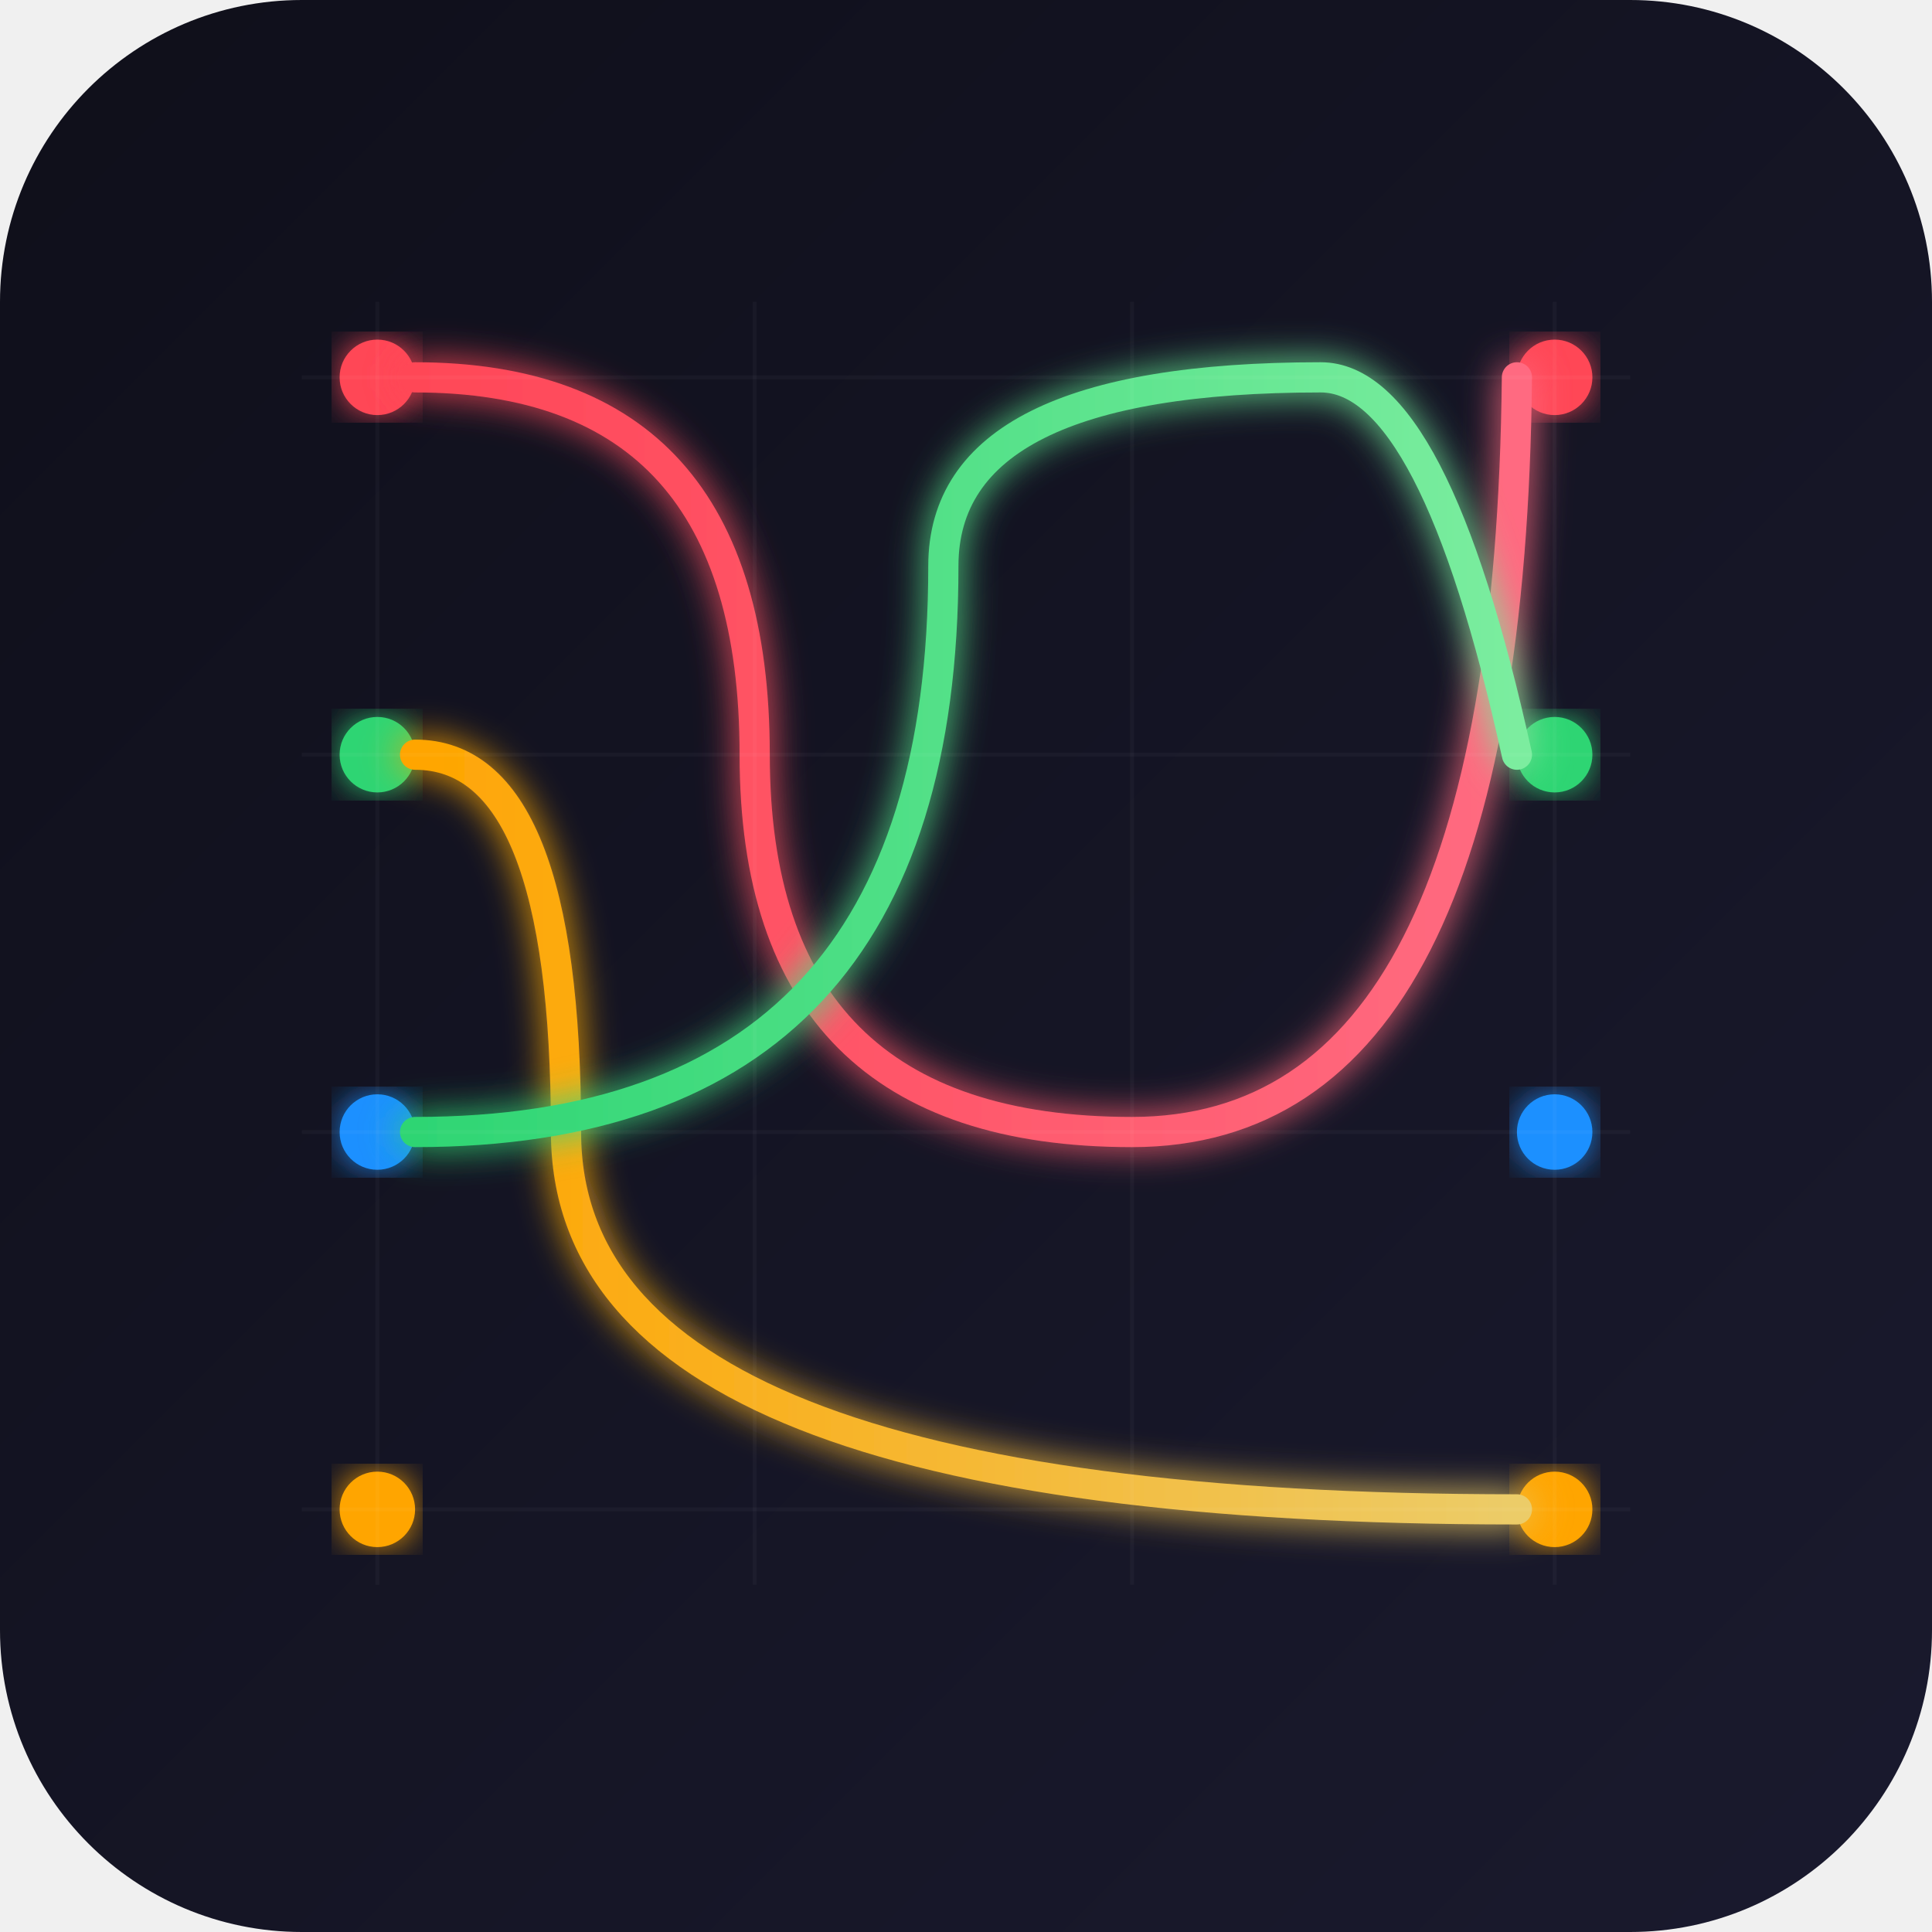
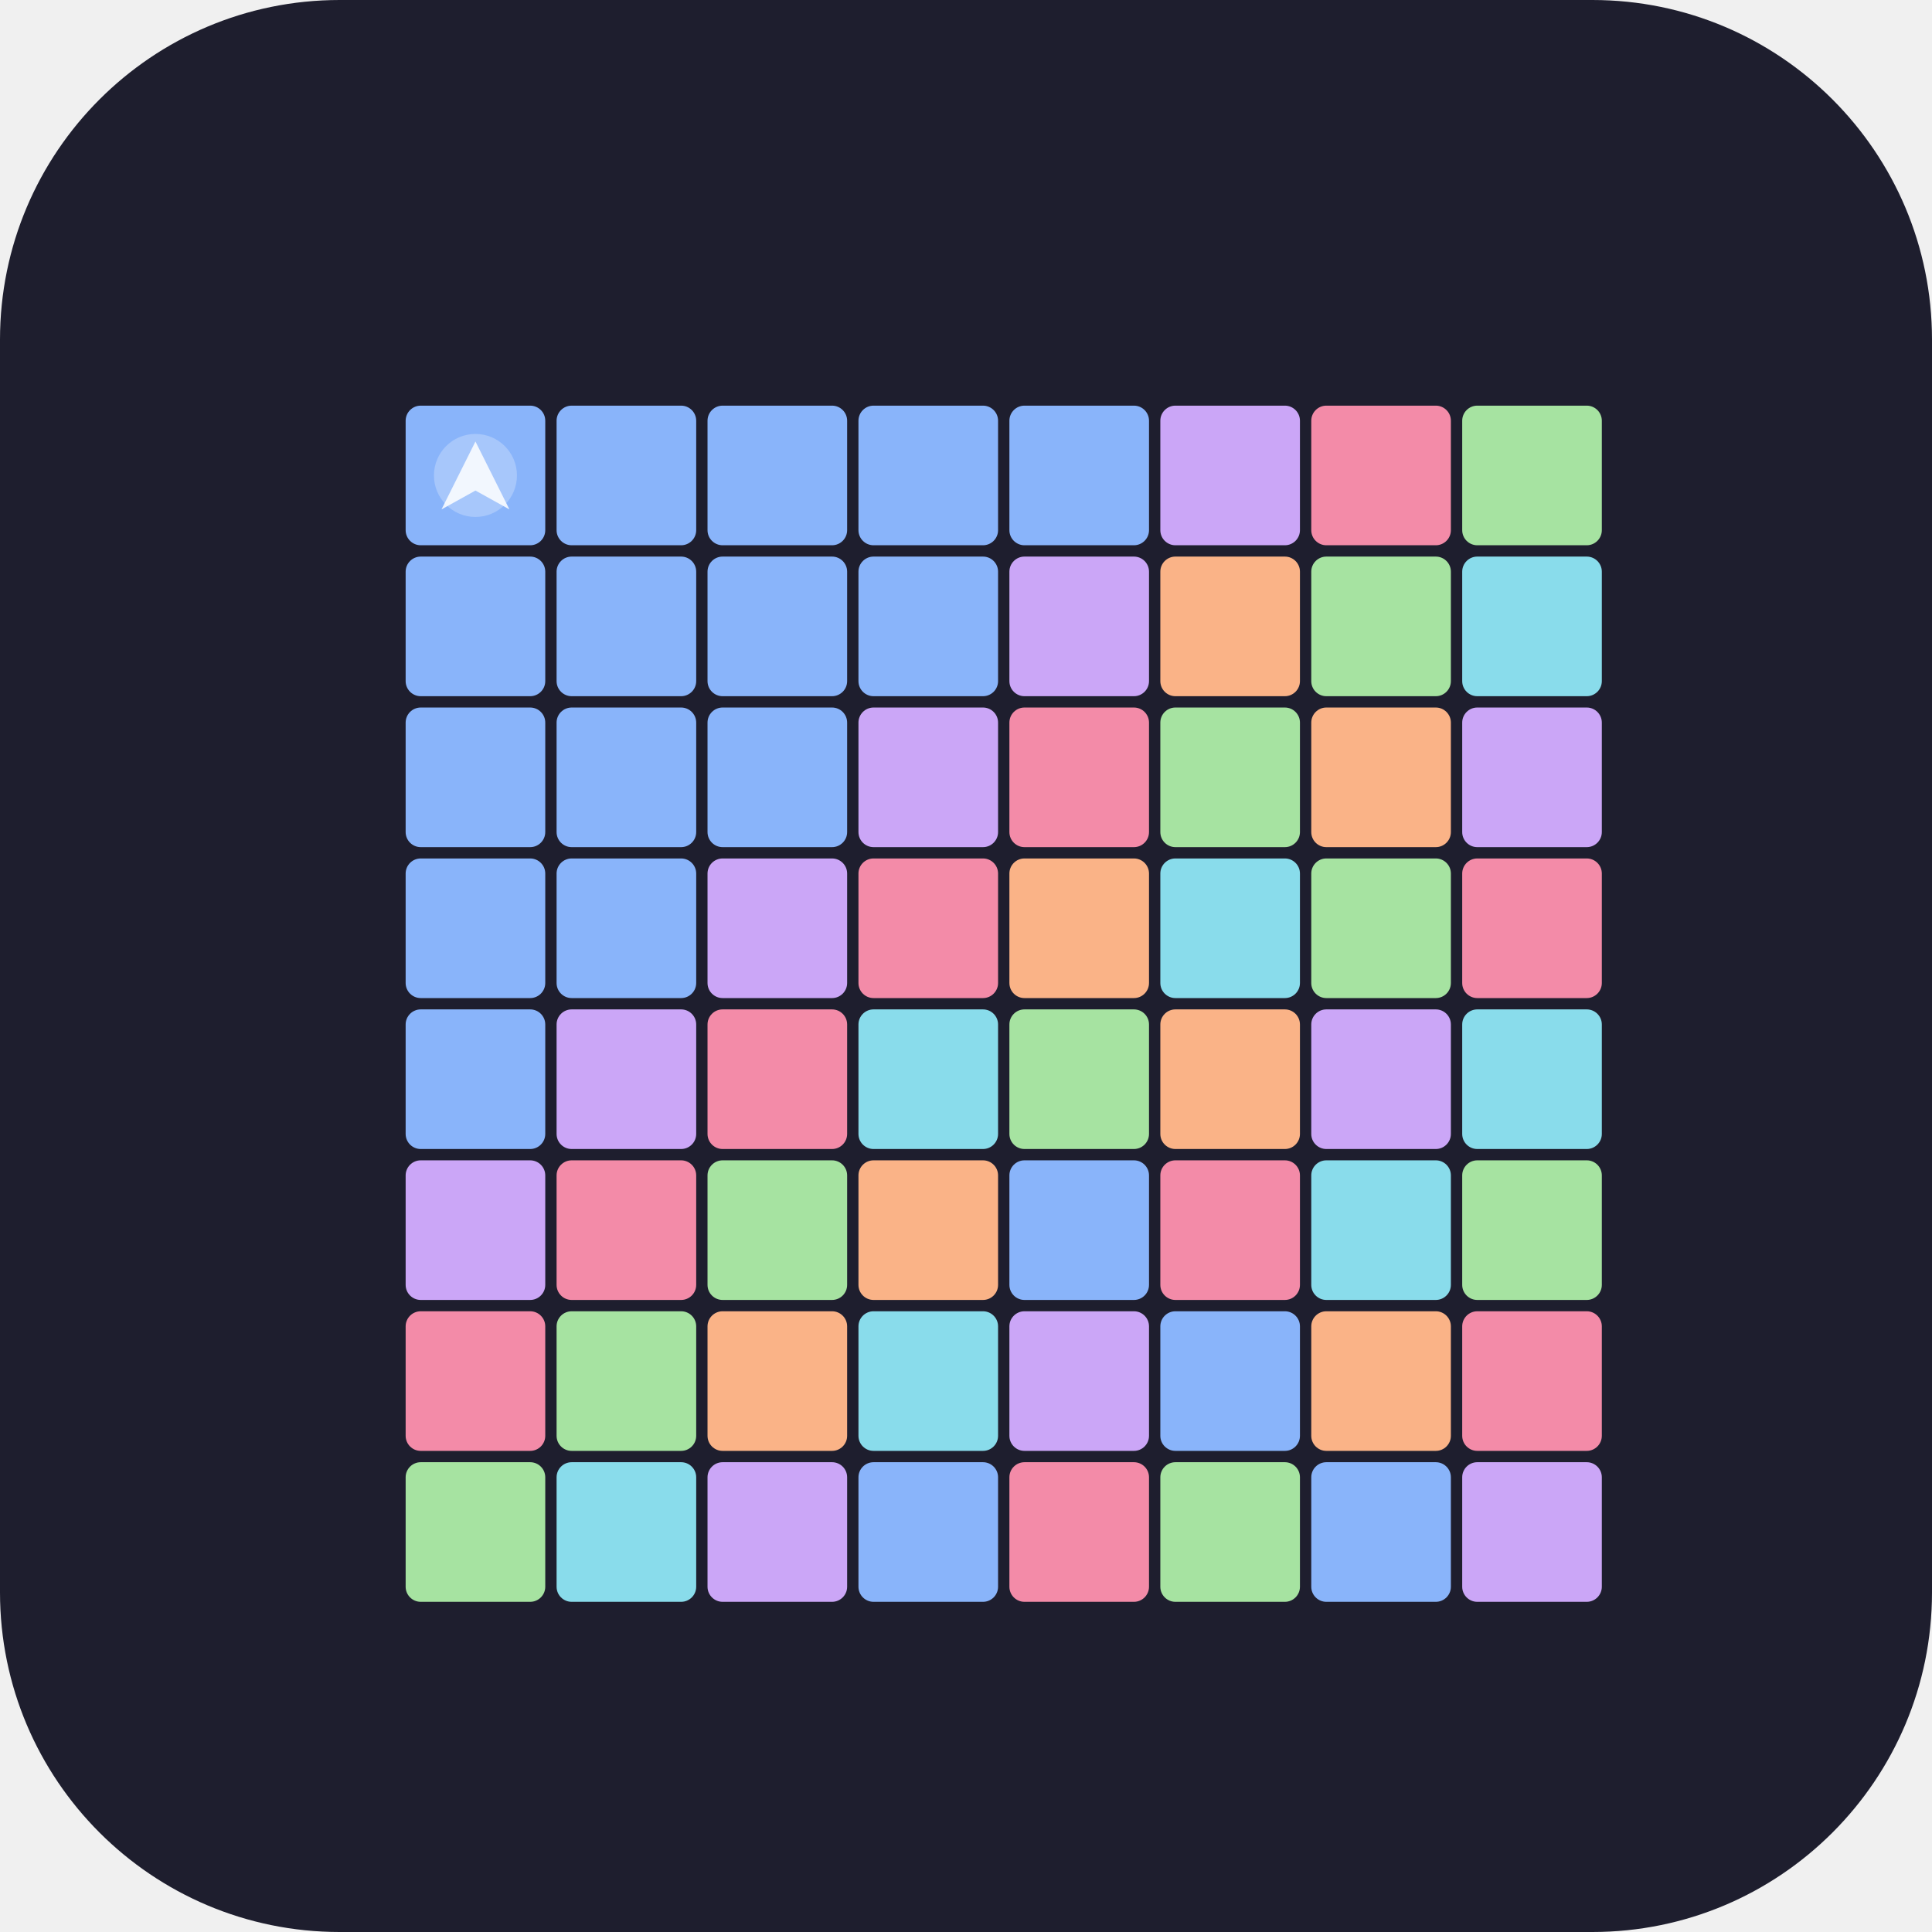
- <svg xmlns="http://www.w3.org/2000/svg" viewBox="0 0 512 512">
-   <defs>
-     <linearGradient id="bg" x1="0%" y1="0%" x2="100%" y2="100%">
-       <stop offset="0%" style="stop-color:#0f0f1a" />
-       <stop offset="100%" style="stop-color:#1a1a2e" />
-     </linearGradient>
-     <linearGradient id="flow1" x1="0%" y1="0%" x2="100%" y2="0%">
-       <stop offset="0%" style="stop-color:#ff4757" />
-       <stop offset="100%" style="stop-color:#ff6b81" />
-     </linearGradient>
-     <linearGradient id="flow2" x1="0%" y1="0%" x2="100%" y2="0%">
-       <stop offset="0%" style="stop-color:#2ed573" />
-       <stop offset="100%" style="stop-color:#7bed9f" />
-     </linearGradient>
-     <linearGradient id="flow3" x1="0%" y1="0%" x2="100%" y2="0%">
-       <stop offset="0%" style="stop-color:#1e90ff" />
-       <stop offset="100%" style="stop-color:#74b9ff" />
-     </linearGradient>
-     <linearGradient id="flow4" x1="0%" y1="0%" x2="100%" y2="0%">
-       <stop offset="0%" style="stop-color:#ffa502" />
-       <stop offset="100%" style="stop-color:#eccc68" />
-     </linearGradient>
-     <linearGradient id="flow5" x1="0%" y1="0%" x2="100%" y2="0%">
-       <stop offset="0%" style="stop-color:#a29bfe" />
-       <stop offset="100%" style="stop-color:#fd79a8" />
-     </linearGradient>
-     <filter id="glow">
-       <feGaussianBlur stdDeviation="5" result="blur" />
-       <feMerge>
-         <feMergeNode in="blur" />
-         <feMergeNode in="SourceGraphic" />
-       </feMerge>
-     </filter>
-   </defs>
-   <rect width="512" height="512" rx="80" fill="url(#bg)" />
-   <circle cx="100" cy="100" r="10" fill="#ff4757" filter="url(#glow)" />
-   <circle cx="412" cy="100" r="10" fill="#ff4757" filter="url(#glow)" />
-   <circle cx="100" cy="200" r="10" fill="#2ed573" filter="url(#glow)" />
-   <circle cx="412" cy="200" r="10" fill="#2ed573" filter="url(#glow)" />
-   <circle cx="100" cy="300" r="10" fill="#1e90ff" filter="url(#glow)" />
-   <circle cx="412" cy="300" r="10" fill="#1e90ff" filter="url(#glow)" />
-   <circle cx="100" cy="400" r="10" fill="#ffa502" filter="url(#glow)" />
-   <circle cx="412" cy="400" r="10" fill="#ffa502" filter="url(#glow)" />
-   <path d="M110,100 Q200,100 200,200 Q200,300 300,300 Q400,300 402,100" stroke="url(#flow1)" stroke-width="8" fill="none" stroke-linecap="round" filter="url(#glow)" />
-   <path d="M110,200 Q150,200 150,300 Q150,400 402,400" stroke="url(#flow4)" stroke-width="8" fill="none" stroke-linecap="round" filter="url(#glow)" />
-   <path d="M110,300 Q250,300 250,150 Q250,100 350,100 Q380,100 402,200" stroke="url(#flow2)" stroke-width="8" fill="none" stroke-linecap="round" filter="url(#glow)" />
-   <line x1="100" y1="80" x2="100" y2="420" stroke="#ffffff08" stroke-width="1" />
-   <line x1="200" y1="80" x2="200" y2="420" stroke="#ffffff08" stroke-width="1" />
-   <line x1="300" y1="80" x2="300" y2="420" stroke="#ffffff08" stroke-width="1" />
-   <line x1="412" y1="80" x2="412" y2="420" stroke="#ffffff08" stroke-width="1" />
-   <line x1="80" y1="100" x2="432" y2="100" stroke="#ffffff08" stroke-width="1" />
-   <line x1="80" y1="200" x2="432" y2="200" stroke="#ffffff08" stroke-width="1" />
-   <line x1="80" y1="300" x2="432" y2="300" stroke="#ffffff08" stroke-width="1" />
-   <line x1="80" y1="400" x2="432" y2="400" stroke="#ffffff08" stroke-width="1" />
+ <svg xmlns="http://www.w3.org/2000/svg" viewBox="0 0 1024 1024">
+   <rect width="1024" height="1024" rx="180" fill="#1e1e2e" />
+   <rect x="215" y="215" width="74" height="74" rx="8" fill="#89B4FA" />
+   <rect x="295" y="215" width="74" height="74" rx="8" fill="#89B4FA" />
+   <rect x="375" y="215" width="74" height="74" rx="8" fill="#89B4FA" />
+   <rect x="455" y="215" width="74" height="74" rx="8" fill="#89B4FA" />
+   <rect x="535" y="215" width="74" height="74" rx="8" fill="#89B4FA" />
+   <rect x="615" y="215" width="74" height="74" rx="8" fill="#CBA6F7" />
+   <rect x="695" y="215" width="74" height="74" rx="8" fill="#F38BA8" />
+   <rect x="775" y="215" width="74" height="74" rx="8" fill="#A6E3A1" />
+   <rect x="215" y="295" width="74" height="74" rx="8" fill="#89B4FA" />
+   <rect x="295" y="295" width="74" height="74" rx="8" fill="#89B4FA" />
+   <rect x="375" y="295" width="74" height="74" rx="8" fill="#89B4FA" />
+   <rect x="455" y="295" width="74" height="74" rx="8" fill="#89B4FA" />
+   <rect x="535" y="295" width="74" height="74" rx="8" fill="#CBA6F7" />
+   <rect x="615" y="295" width="74" height="74" rx="8" fill="#FAB387" />
+   <rect x="695" y="295" width="74" height="74" rx="8" fill="#A6E3A1" />
+   <rect x="775" y="295" width="74" height="74" rx="8" fill="#89DCEB" />
+   <rect x="215" y="375" width="74" height="74" rx="8" fill="#89B4FA" />
+   <rect x="295" y="375" width="74" height="74" rx="8" fill="#89B4FA" />
+   <rect x="375" y="375" width="74" height="74" rx="8" fill="#89B4FA" />
+   <rect x="455" y="375" width="74" height="74" rx="8" fill="#CBA6F7" />
+   <rect x="535" y="375" width="74" height="74" rx="8" fill="#F38BA8" />
+   <rect x="615" y="375" width="74" height="74" rx="8" fill="#A6E3A1" />
+   <rect x="695" y="375" width="74" height="74" rx="8" fill="#FAB387" />
+   <rect x="775" y="375" width="74" height="74" rx="8" fill="#CBA6F7" />
+   <rect x="215" y="455" width="74" height="74" rx="8" fill="#89B4FA" />
+   <rect x="295" y="455" width="74" height="74" rx="8" fill="#89B4FA" />
+   <rect x="375" y="455" width="74" height="74" rx="8" fill="#CBA6F7" />
+   <rect x="455" y="455" width="74" height="74" rx="8" fill="#F38BA8" />
+   <rect x="535" y="455" width="74" height="74" rx="8" fill="#FAB387" />
+   <rect x="615" y="455" width="74" height="74" rx="8" fill="#89DCEB" />
+   <rect x="695" y="455" width="74" height="74" rx="8" fill="#A6E3A1" />
+   <rect x="775" y="455" width="74" height="74" rx="8" fill="#F38BA8" />
+   <rect x="215" y="535" width="74" height="74" rx="8" fill="#89B4FA" />
+   <rect x="295" y="535" width="74" height="74" rx="8" fill="#CBA6F7" />
+   <rect x="375" y="535" width="74" height="74" rx="8" fill="#F38BA8" />
+   <rect x="455" y="535" width="74" height="74" rx="8" fill="#89DCEB" />
+   <rect x="535" y="535" width="74" height="74" rx="8" fill="#A6E3A1" />
+   <rect x="615" y="535" width="74" height="74" rx="8" fill="#FAB387" />
+   <rect x="695" y="535" width="74" height="74" rx="8" fill="#CBA6F7" />
+   <rect x="775" y="535" width="74" height="74" rx="8" fill="#89DCEB" />
+   <rect x="215" y="615" width="74" height="74" rx="8" fill="#CBA6F7" />
+   <rect x="295" y="615" width="74" height="74" rx="8" fill="#F38BA8" />
+   <rect x="375" y="615" width="74" height="74" rx="8" fill="#A6E3A1" />
+   <rect x="455" y="615" width="74" height="74" rx="8" fill="#FAB387" />
+   <rect x="535" y="615" width="74" height="74" rx="8" fill="#89B4FA" />
+   <rect x="615" y="615" width="74" height="74" rx="8" fill="#F38BA8" />
+   <rect x="695" y="615" width="74" height="74" rx="8" fill="#89DCEB" />
+   <rect x="775" y="615" width="74" height="74" rx="8" fill="#A6E3A1" />
+   <rect x="215" y="695" width="74" height="74" rx="8" fill="#F38BA8" />
+   <rect x="295" y="695" width="74" height="74" rx="8" fill="#A6E3A1" />
+   <rect x="375" y="695" width="74" height="74" rx="8" fill="#FAB387" />
+   <rect x="455" y="695" width="74" height="74" rx="8" fill="#89DCEB" />
+   <rect x="535" y="695" width="74" height="74" rx="8" fill="#CBA6F7" />
+   <rect x="615" y="695" width="74" height="74" rx="8" fill="#89B4FA" />
+   <rect x="695" y="695" width="74" height="74" rx="8" fill="#FAB387" />
+   <rect x="775" y="695" width="74" height="74" rx="8" fill="#F38BA8" />
+   <rect x="215" y="775" width="74" height="74" rx="8" fill="#A6E3A1" />
+   <rect x="295" y="775" width="74" height="74" rx="8" fill="#89DCEB" />
+   <rect x="375" y="775" width="74" height="74" rx="8" fill="#CBA6F7" />
+   <rect x="455" y="775" width="74" height="74" rx="8" fill="#89B4FA" />
+   <rect x="535" y="775" width="74" height="74" rx="8" fill="#F38BA8" />
+   <rect x="615" y="775" width="74" height="74" rx="8" fill="#A6E3A1" />
+   <rect x="695" y="775" width="74" height="74" rx="8" fill="#89B4FA" />
+   <rect x="775" y="775" width="74" height="74" rx="8" fill="#CBA6F7" />
+   <circle cx="252" cy="252" r="22" fill="#ffffff" opacity="0.25" />
+   <polygon points="252,234 270,270 252,260 234,270" fill="#ffffff" opacity="0.85" />
</svg>
